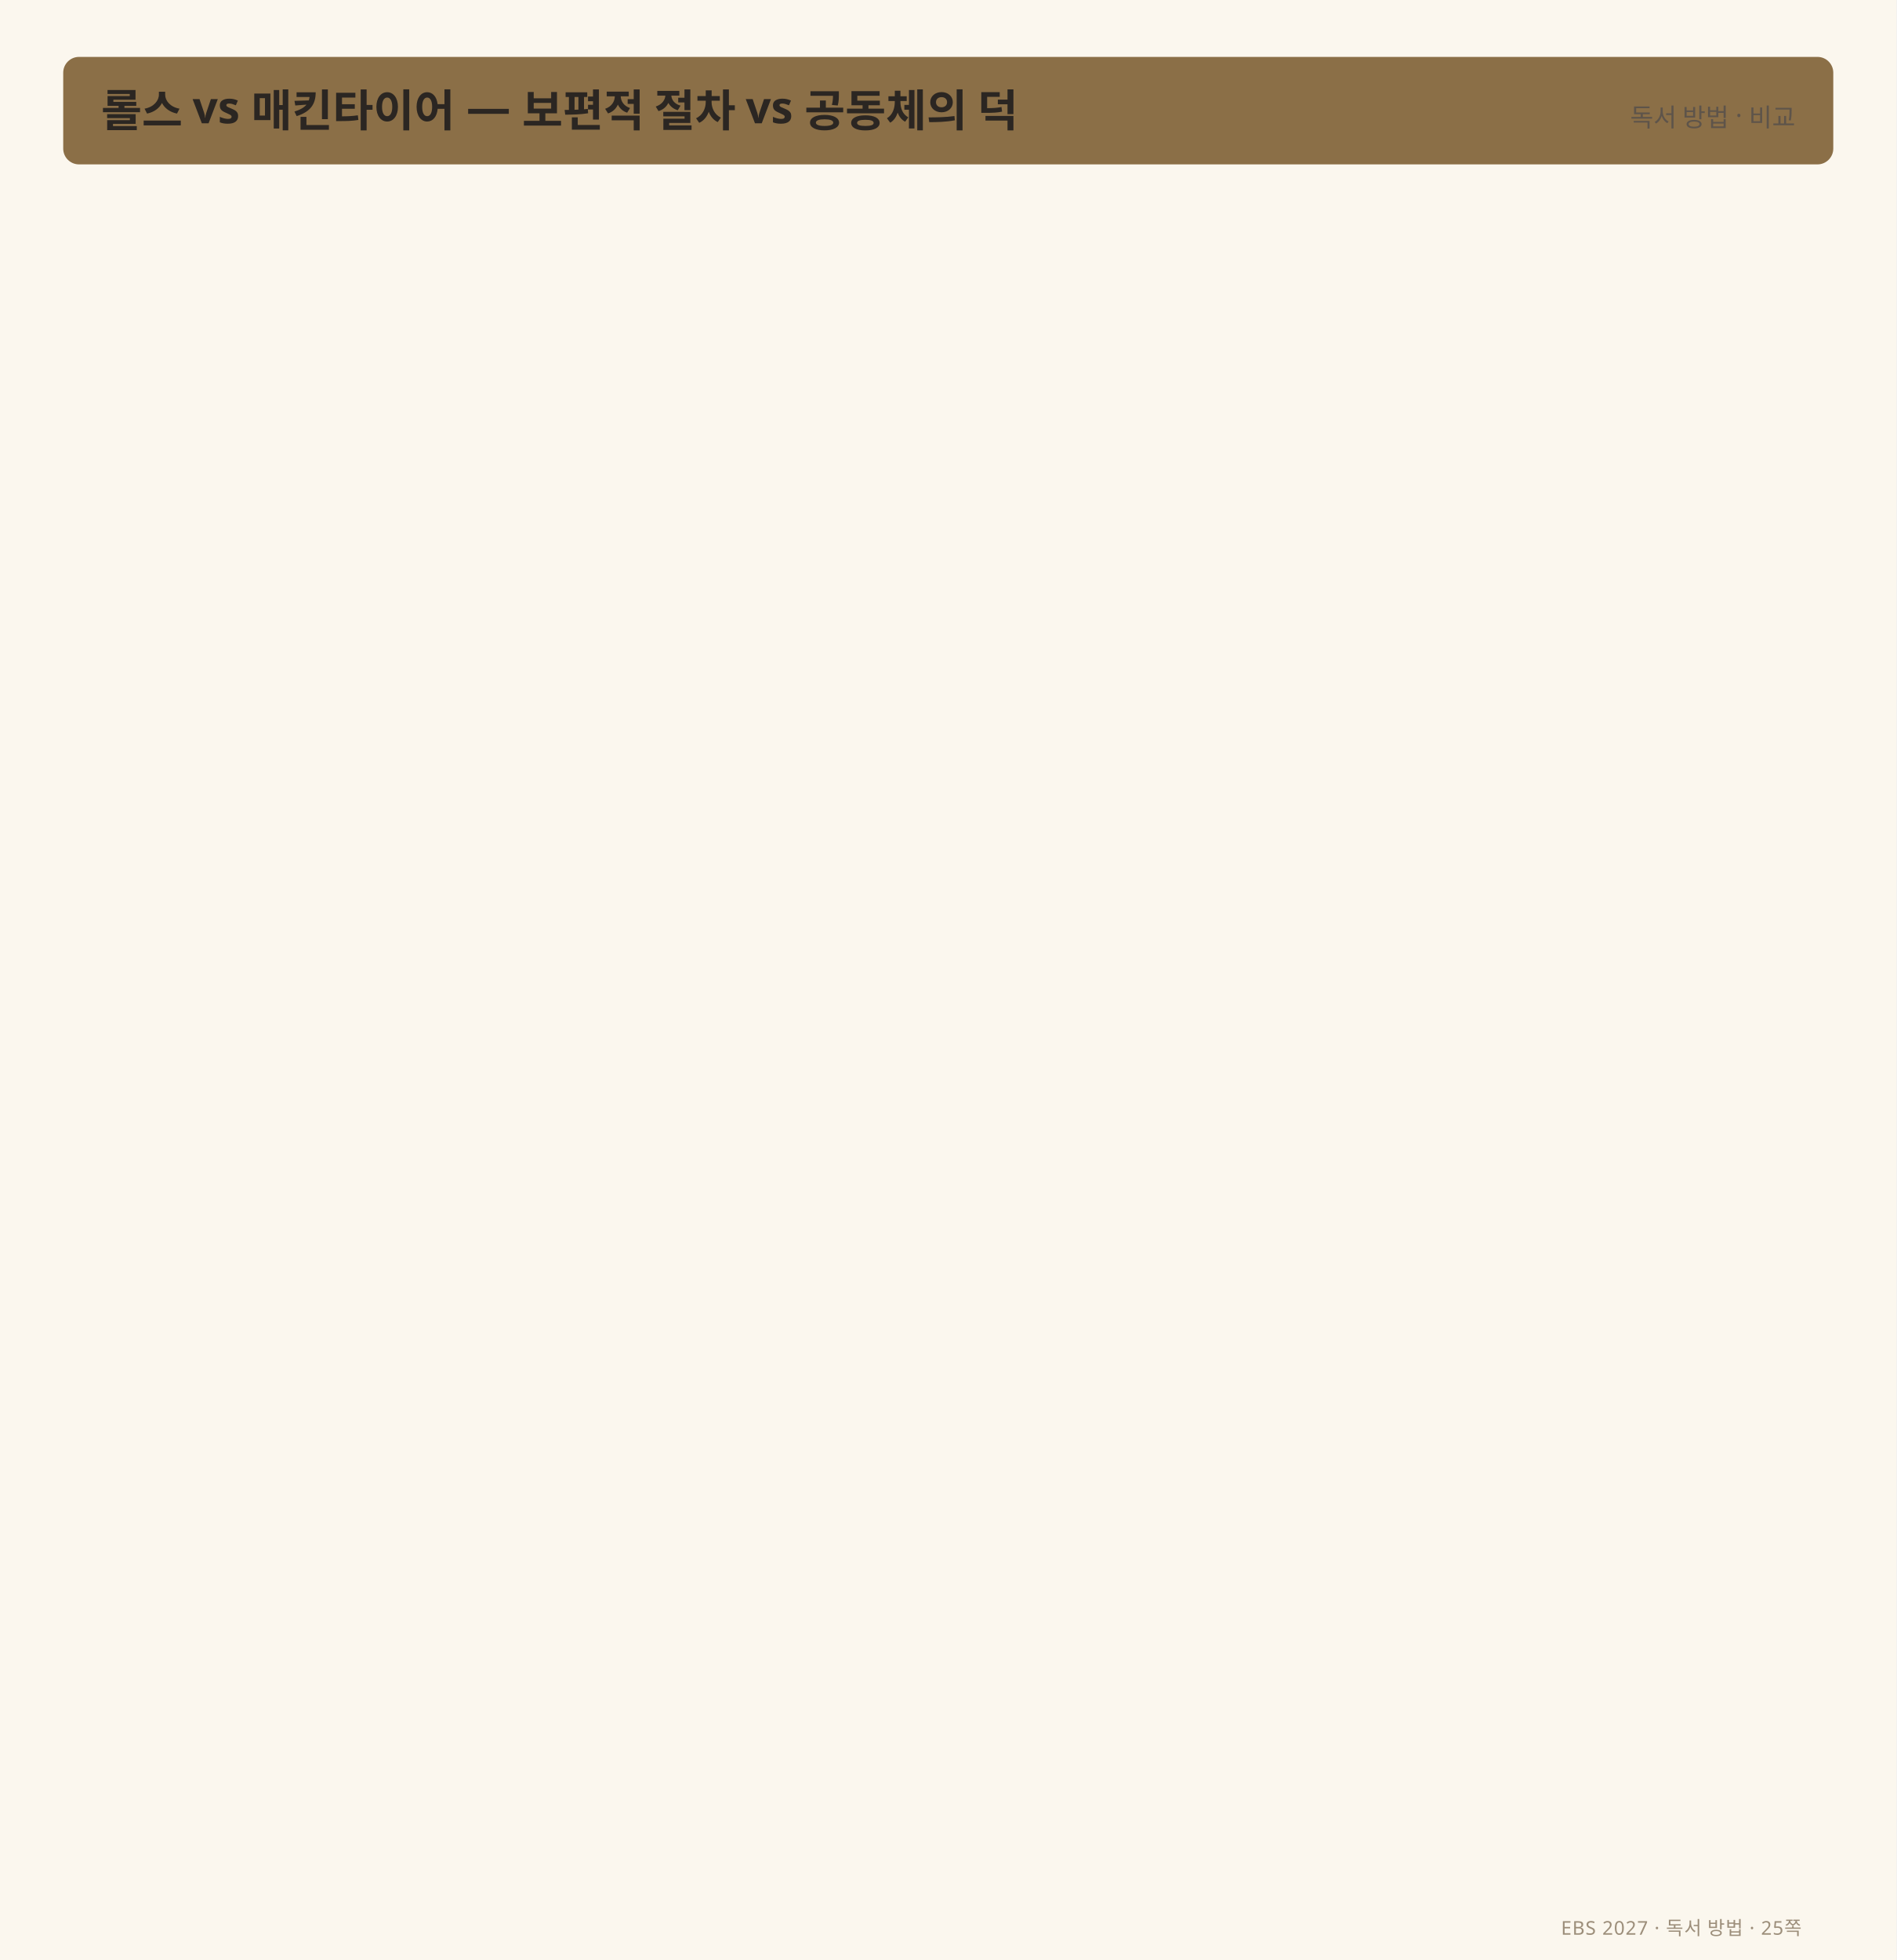
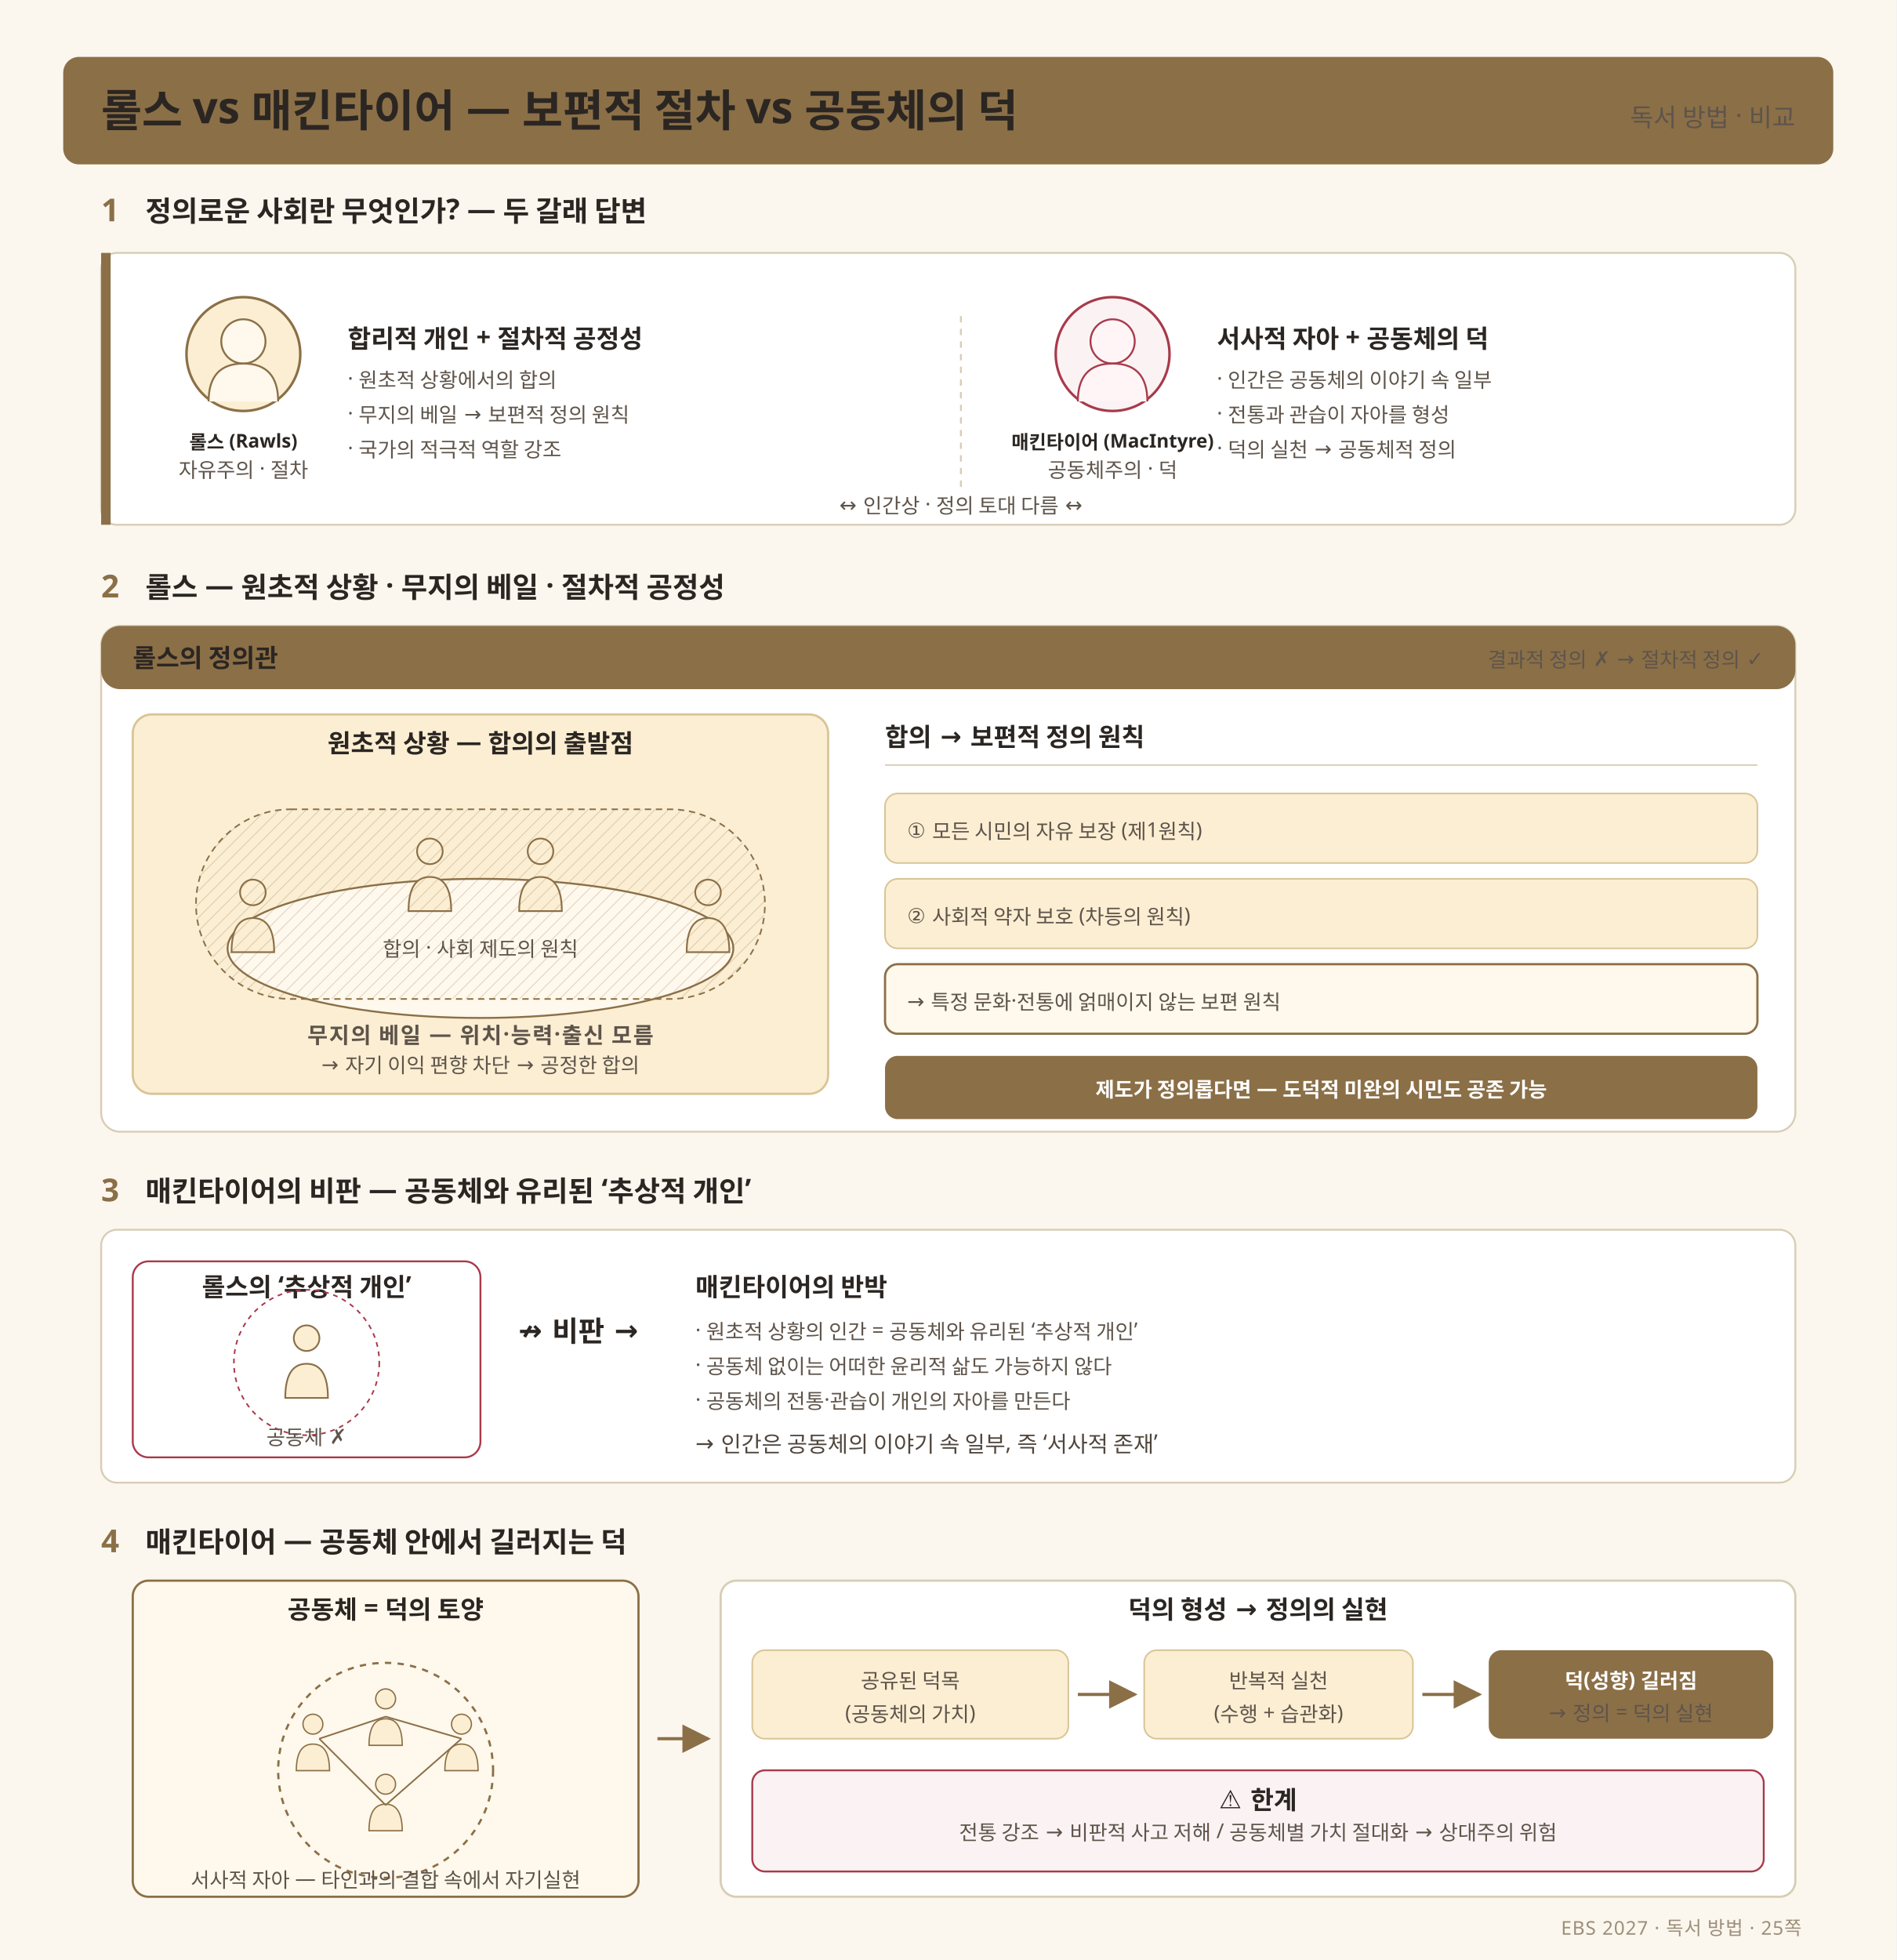
- <svg xmlns="http://www.w3.org/2000/svg" viewBox="0 0 1200 1240" data-app="" role="img" aria-labelledby="t57 d57">
+ <svg xmlns="http://www.w3.org/2000/svg" viewBox="0 0 1200 1240" role="img" aria-labelledby="t57 d57">
  <defs>
    <style>
      .bg{fill:#fbf7ee}
      .panel{fill:#ffffff;stroke:#d8cdb6;stroke-width:1.2}
      .ti{font:600 28px 'Pretendard',ui-sans-serif,sans-serif;fill:#2b2622}
      .sub{font:400 16px 'Pretendard',ui-sans-serif,sans-serif;fill:#5e544a}
      .lab{font:600 16px 'Pretendard',ui-sans-serif,sans-serif;fill:#2b2622}
      .bd{font:700 18px 'Pretendard',ui-sans-serif,sans-serif;fill:#2b2622}
      .num{font:700 20px 'Pretendard',ui-sans-serif,sans-serif;fill:#8b6f47}
      .it{font:400 14px 'Pretendard',ui-sans-serif,sans-serif;fill:#4f463d}
      .small{font:400 13px 'Pretendard',ui-sans-serif,sans-serif;fill:#5e544a}
      .pill{font:600 13px 'Pretendard',ui-sans-serif,sans-serif;fill:#ffffff}
      .figLabel{font:600 12px 'Pretendard',ui-sans-serif,sans-serif;fill:#2b2622}
      .veilT{font:600 14px 'Pretendard',ui-sans-serif,sans-serif;fill:#5e544a;letter-spacing:.06em}
      .wm{font:400 12px 'Pretendard',ui-sans-serif,sans-serif;fill:#9c8e7a;letter-spacing:.04em}
      .reveal{transition:opacity .35s ease, transform .35s ease}
      svg[data-app] .reveal{opacity:0; transform:translateY(6px)}
      svg[data-app] .reveal.on{opacity:1; transform:translateY(0)}
    </style>
    <marker id="ar57" viewBox="0 0 10 10" refX="9" refY="5" markerWidth="9" markerHeight="9" orient="auto">
      <path d="M0,0 L10,5 L0,10 z" fill="#8b6f47" />
    </marker>
    <marker id="ar57-r" viewBox="0 0 10 10" refX="9" refY="5" markerWidth="8" markerHeight="8" orient="auto">
      <path d="M0,0 L10,5 L0,10 z" fill="#a83a4a" />
    </marker>
    <pattern id="veilHatch" patternUnits="userSpaceOnUse" width="6" height="6" patternTransform="rotate(45)">
      <line x1="0" y1="0" x2="0" y2="6" stroke="#8b6f47" stroke-width="0.6" opacity="0.45" />
    </pattern>
    <symbol id="person" viewBox="0 0 40 60">
      <circle cx="20" cy="14" r="9" fill="#fbeed3" stroke="#8b6f47" stroke-width="1.2" />
      <path d="M5 56 Q5 32 20 32 Q35 32 35 56 Z" fill="#fbeed3" stroke="#8b6f47" stroke-width="1.2" />
    </symbol>
  </defs>
  <rect class="bg" width="1200" height="1240" />
  <rect x="40" y="36" width="1120" height="68" rx="10" fill="#8b6f47" />
  <text x="64" y="80" class="ti" fill="#ffffff">롤스 vs 매킨타이어 — 보편적 절차 vs 공동체의 덕</text>
  <text x="1136" y="80" class="sub" fill="#f4ead6" text-anchor="end">독서 방법 · 비교</text>
  <g class="reveal" data-reveal-step="1">
    <text x="64" y="140" class="num">1</text>
    <text x="92" y="140" class="bd">정의로운 사회란 무엇인가? — 두 갈래 답변</text>
    <rect class="panel" x="64" y="160" width="1072" height="172" rx="10" />
    <rect x="64" y="160" width="6" height="172" fill="#8b6f47" />
    <g transform="translate(110,184)">
      <circle cx="44" cy="40" r="36" fill="#fbeed3" stroke="#8b6f47" stroke-width="1.6" />
      <circle cx="44" cy="32" r="14" fill="#fff8ec" stroke="#8b6f47" stroke-width="1.2" />
      <path d="M22 70 Q22 46 44 46 Q66 46 66 70" fill="#fff8ec" stroke="#8b6f47" stroke-width="1.2" />
      <text x="44" y="100" class="figLabel" text-anchor="middle">롤스 (Rawls)</text>
      <text x="44" y="118" class="small" text-anchor="middle">자유주의 · 절차</text>
    </g>
    <text x="220" y="220" class="lab">합리적 개인 + 절차적 공정성</text>
    <text x="220" y="244" class="small">· 원초적 상황에서의 합의</text>
    <text x="220" y="266" class="small">· 무지의 베일 → 보편적 정의 원칙</text>
    <text x="220" y="288" class="small">· 국가의 적극적 역할 강조</text>
    <line x1="608" y1="200" x2="608" y2="312" stroke="#d8cdb6" stroke-width="1.2" stroke-dasharray="4 4" />
    <text x="608" y="324" class="small" fill="#8b6f47" text-anchor="middle">↔ 인간상 · 정의 토대 다름 ↔</text>
    <g transform="translate(660,184)">
      <circle cx="44" cy="40" r="36" fill="#fbf2f4" stroke="#a83a4a" stroke-width="1.6" />
      <circle cx="44" cy="32" r="14" fill="#fff5f6" stroke="#a83a4a" stroke-width="1.2" />
      <path d="M22 70 Q22 46 44 46 Q66 46 66 70" fill="#fff5f6" stroke="#a83a4a" stroke-width="1.2" />
      <text x="44" y="100" class="figLabel" text-anchor="middle" fill="#a83a4a">매킨타이어 (MacIntyre)</text>
      <text x="44" y="118" class="small" text-anchor="middle">공동체주의 · 덕</text>
    </g>
    <text x="770" y="220" class="lab" fill="#a83a4a">서사적 자아 + 공동체의 덕</text>
    <text x="770" y="244" class="small">· 인간은 공동체의 이야기 속 일부</text>
    <text x="770" y="266" class="small">· 전통과 관습이 자아를 형성</text>
    <text x="770" y="288" class="small">· 덕의 실천 → 공동체적 정의</text>
  </g>
  <g class="reveal" data-reveal-step="2">
    <text x="64" y="378" class="num">2</text>
    <text x="92" y="378" class="bd">롤스 — 원초적 상황 · 무지의 베일 · 절차적 공정성</text>
    <rect class="panel" x="64" y="396" width="1072" height="320" rx="12" stroke-width="1.6" stroke="#8b6f47" fill="#fff8ec" />
    <rect x="64" y="396" width="1072" height="40" rx="12" fill="#8b6f47" />
    <text x="84" y="422" class="lab" fill="#ffffff">롤스의 정의관</text>
    <text x="1116" y="422" class="small" fill="#f4ead6" text-anchor="end">결과적 정의 ✗ → 절차적 정의 ✓</text>
    <g transform="translate(84,452)">
      <rect x="0" y="0" width="440" height="240" rx="12" fill="#fbeed3" stroke="#d8c595" stroke-width="1.4" />
      <text x="220" y="24" class="lab" text-anchor="middle">원초적 상황 — 합의의 출발점</text>
      <ellipse cx="220" cy="148" rx="160" ry="44" fill="#fff8ec" stroke="#8b6f47" stroke-width="1.2" />
      <text x="220" y="153" class="small" text-anchor="middle" fill="#8b6f47">합의 · 사회 제도의 원칙</text>
      <use href="#person" x="58" y="100" width="36" height="54" />
      <use href="#person" x="170" y="74" width="36" height="54" />
      <use href="#person" x="240" y="74" width="36" height="54" />
      <use href="#person" x="346" y="100" width="36" height="54" />
      <rect x="40" y="60" width="360" height="120" rx="60" fill="url(#veilHatch)" stroke="#8b6f47" stroke-width="1" stroke-dasharray="4 3" />
      <text x="220" y="208" class="veilT" text-anchor="middle">무지의 베일 — 위치·능력·출신 모름</text>
      <text x="220" y="226" class="small" text-anchor="middle">→ 자기 이익 편향 차단 → 공정한 합의</text>
    </g>
    <g transform="translate(560,452)">
      <text x="0" y="20" class="lab">합의 → 보편적 정의 원칙</text>
      <line x1="0" y1="32" x2="552" y2="32" stroke="#d8cdb6" stroke-width="1" />
      <rect x="0" y="50" width="552" height="44" rx="8" fill="#fbeed3" stroke="#d8c595" />
      <text x="14" y="78" class="small">① 모든 시민의 자유 보장 (제1원칙)</text>
      <rect x="0" y="104" width="552" height="44" rx="8" fill="#fbeed3" stroke="#d8c595" />
      <text x="14" y="132" class="small">② 사회적 약자 보호 (차등의 원칙)</text>
      <rect x="0" y="158" width="552" height="44" rx="8" fill="#fff8ec" stroke="#8b6f47" stroke-width="1.4" />
      <text x="14" y="186" class="small" fill="#8b6f47">→ 특정 문화·전통에 얽매이지 않는 보편 원칙</text>
      <rect x="0" y="216" width="552" height="40" rx="8" fill="#8b6f47" />
      <text x="276" y="242" class="pill" text-anchor="middle">제도가 정의롭다면 — 도덕적 미완의 시민도 공존 가능</text>
    </g>
  </g>
  <g class="reveal" data-reveal-step="3">
    <text x="64" y="760" class="num">3</text>
    <text x="92" y="760" class="bd">매킨타이어의 비판 — 공동체와 유리된 ‘추상적 개인’</text>
    <rect class="panel" x="64" y="778" width="1072" height="160" rx="10" stroke="#a83a4a" stroke-width="1.4" fill="#fbf2f4" />
    <g transform="translate(84,798)">
      <rect x="0" y="0" width="220" height="124" rx="10" fill="#ffffff" stroke="#a83a4a" stroke-width="1.2" />
      <text x="110" y="22" class="lab" text-anchor="middle" fill="#a83a4a">롤스의 ‘추상적 개인’</text>
      <use href="#person" x="92" y="36" width="36" height="54" />
      <circle cx="110" cy="64" r="46" fill="none" stroke="#a83a4a" stroke-width="1" stroke-dasharray="3 3" />
      <text x="110" y="116" class="small" text-anchor="middle">공동체 ✗</text>
    </g>
    <text x="328" y="848" class="bd" fill="#a83a4a">↛  비판 →</text>
    <g transform="translate(440,798)">
      <text x="0" y="22" class="lab" fill="#a83a4a">매킨타이어의 반박</text>
      <text x="0" y="48" class="small">· 원초적 상황의 인간 = 공동체와 유리된 ‘추상적 개인’</text>
      <text x="0" y="70" class="small">· 공동체 없이는 어떠한 윤리적 삶도 가능하지 않다</text>
      <text x="0" y="92" class="small">· 공동체의 전통·관습이 개인의 자아를 만든다</text>
      <text x="0" y="120" class="it" fill="#a83a4a">→ 인간은 공동체의 이야기 속 일부, 즉 ‘서사적 존재’</text>
    </g>
  </g>
  <g class="reveal" data-reveal-step="4">
    <text x="64" y="982" class="num">4</text>
    <text x="92" y="982" class="bd">매킨타이어 — 공동체 안에서 길러지는 덕</text>
    <g transform="translate(84,1000)">
      <rect x="0" y="0" width="320" height="200" rx="10" fill="#fff8ec" stroke="#8b6f47" stroke-width="1.4" />
      <text x="160" y="24" class="lab" text-anchor="middle" fill="#8b6f47">공동체 = 덕의 토양</text>
      <circle cx="160" cy="120" r="68" fill="none" stroke="#8b6f47" stroke-width="1.4" stroke-dasharray="4 4" />
      <use href="#person" x="100" y="80" width="28" height="44" />
      <use href="#person" x="146" y="64" width="28" height="44" />
      <use href="#person" x="194" y="80" width="28" height="44" />
      <use href="#person" x="146" y="118" width="28" height="44" />
      <line x1="118" y1="100" x2="160" y2="86" stroke="#8b6f47" stroke-width="1" />
      <line x1="208" y1="100" x2="160" y2="86" stroke="#8b6f47" stroke-width="1" />
      <line x1="118" y1="100" x2="160" y2="142" stroke="#8b6f47" stroke-width="1" />
      <line x1="208" y1="100" x2="160" y2="142" stroke="#8b6f47" stroke-width="1" />
      <text x="160" y="194" class="small" text-anchor="middle">서사적 자아 — 타인과의 결합 속에서 자기실현</text>
    </g>
    <line x1="416" y1="1100" x2="448" y2="1100" stroke="#8b6f47" stroke-width="2" marker-end="url(#ar57)" />
    <g transform="translate(456,1000)">
      <rect x="0" y="0" width="680" height="200" rx="10" fill="#ffffff" stroke="#d8cdb6" stroke-width="1.4" />
      <text x="340" y="24" class="lab" text-anchor="middle">덕의 형성 → 정의의 실현</text>
      <rect x="20" y="44" width="200" height="56" rx="8" fill="#fbeed3" stroke="#d8c595" />
      <text x="120" y="68" class="small" text-anchor="middle">공유된 덕목</text>
      <text x="120" y="88" class="small" text-anchor="middle">(공동체의 가치)</text>
      <line x1="226" y1="72" x2="262" y2="72" stroke="#8b6f47" stroke-width="2" marker-end="url(#ar57)" />
      <rect x="268" y="44" width="170" height="56" rx="8" fill="#fbeed3" stroke="#d8c595" />
      <text x="353" y="68" class="small" text-anchor="middle">반복적 실천</text>
      <text x="353" y="88" class="small" text-anchor="middle">(수행 + 습관화)</text>
      <line x1="444" y1="72" x2="480" y2="72" stroke="#8b6f47" stroke-width="2" marker-end="url(#ar57)" />
      <rect x="486" y="44" width="180" height="56" rx="8" fill="#8b6f47" />
      <text x="576" y="68" class="pill" text-anchor="middle">덕(성향) 길러짐</text>
      <text x="576" y="88" class="small" fill="#f4ead6" text-anchor="middle">→ 정의 = 덕의 실현</text>
      <rect x="20" y="120" width="640" height="64" rx="8" fill="#fbf2f4" stroke="#a83a4a" stroke-width="1.2" />
      <text x="340" y="144" class="lab" text-anchor="middle" fill="#a83a4a">⚠ 한계</text>
      <text x="340" y="164" class="small" text-anchor="middle">전통 강조 → 비판적 사고 저해 / 공동체별 가치 절대화 → 상대주의 위험</text>
    </g>
  </g>
  <g>
    <rect x="64" y="1216" width="1072" height="0" fill="none" />
  </g>
  <text x="1140" y="1224" class="wm" text-anchor="end">EBS 2027 · 독서 방법 · 25쪽</text>
</svg>
